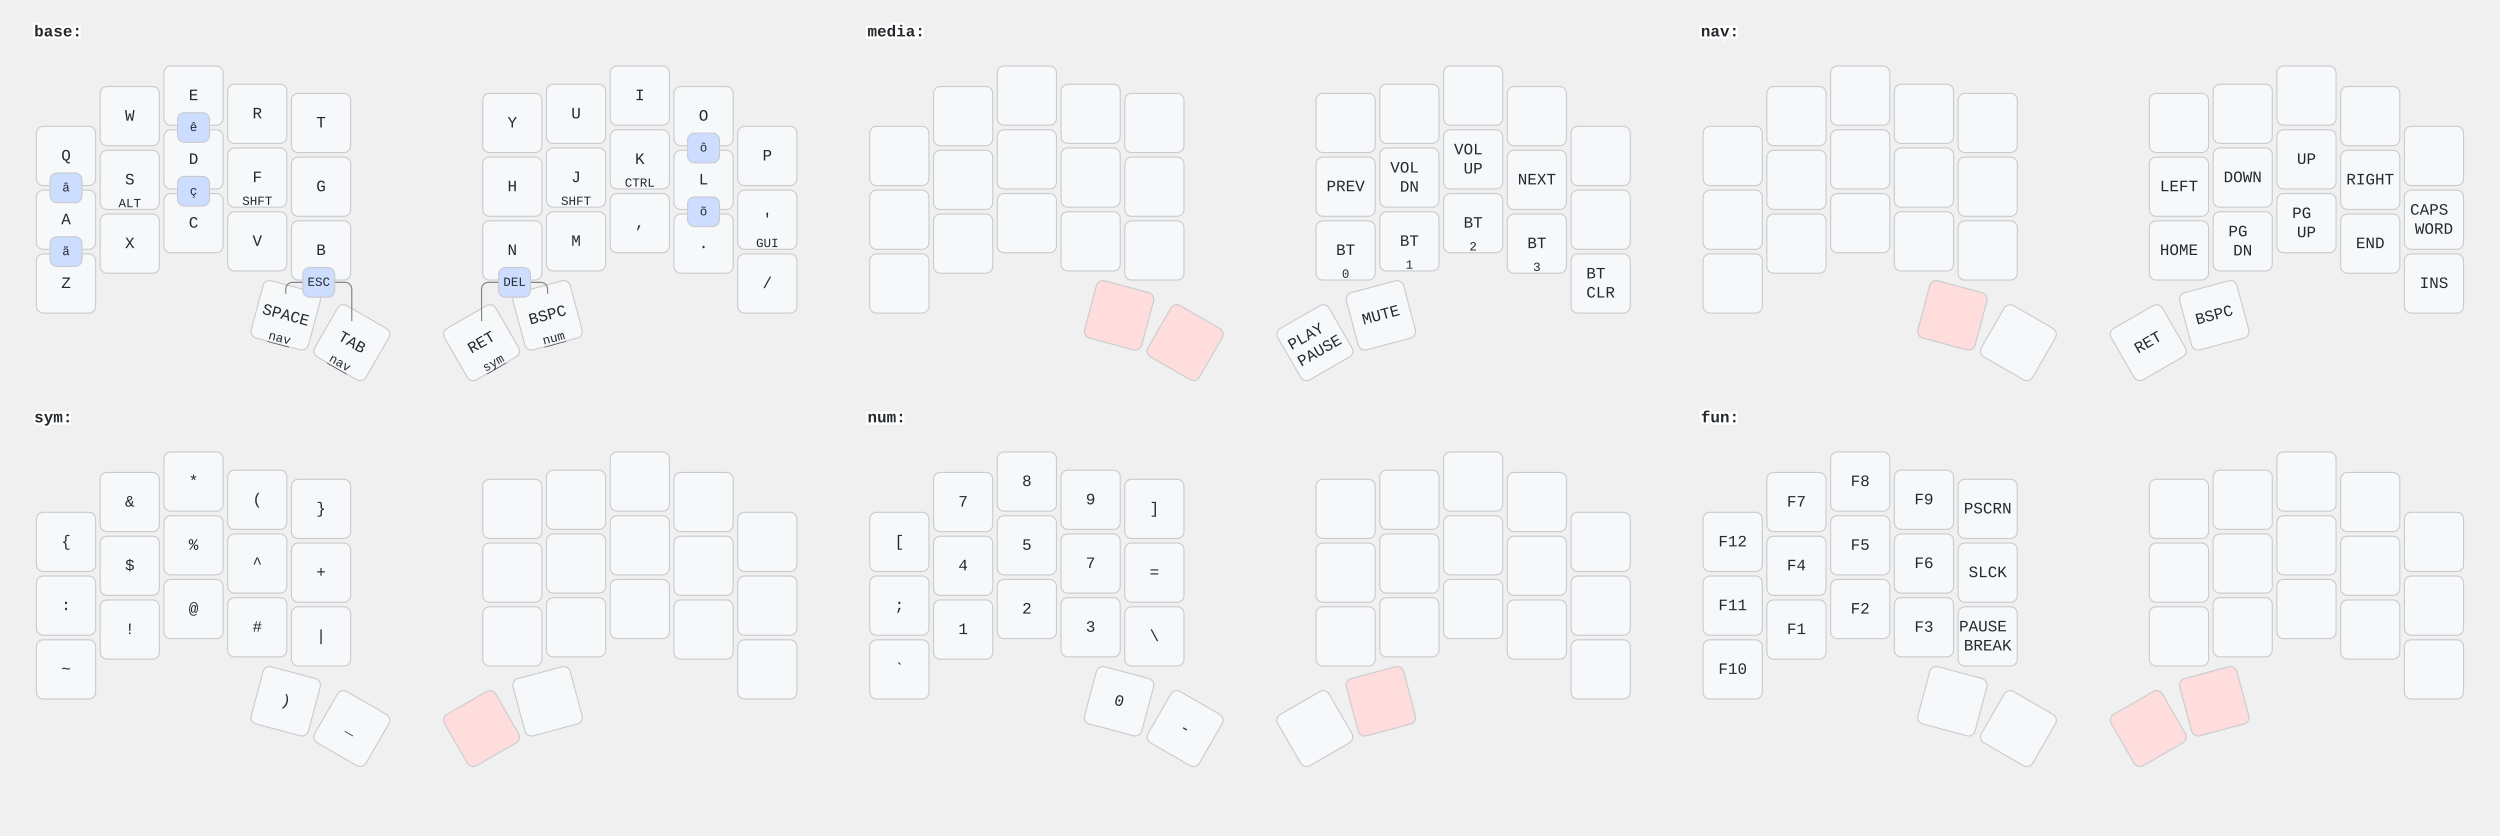
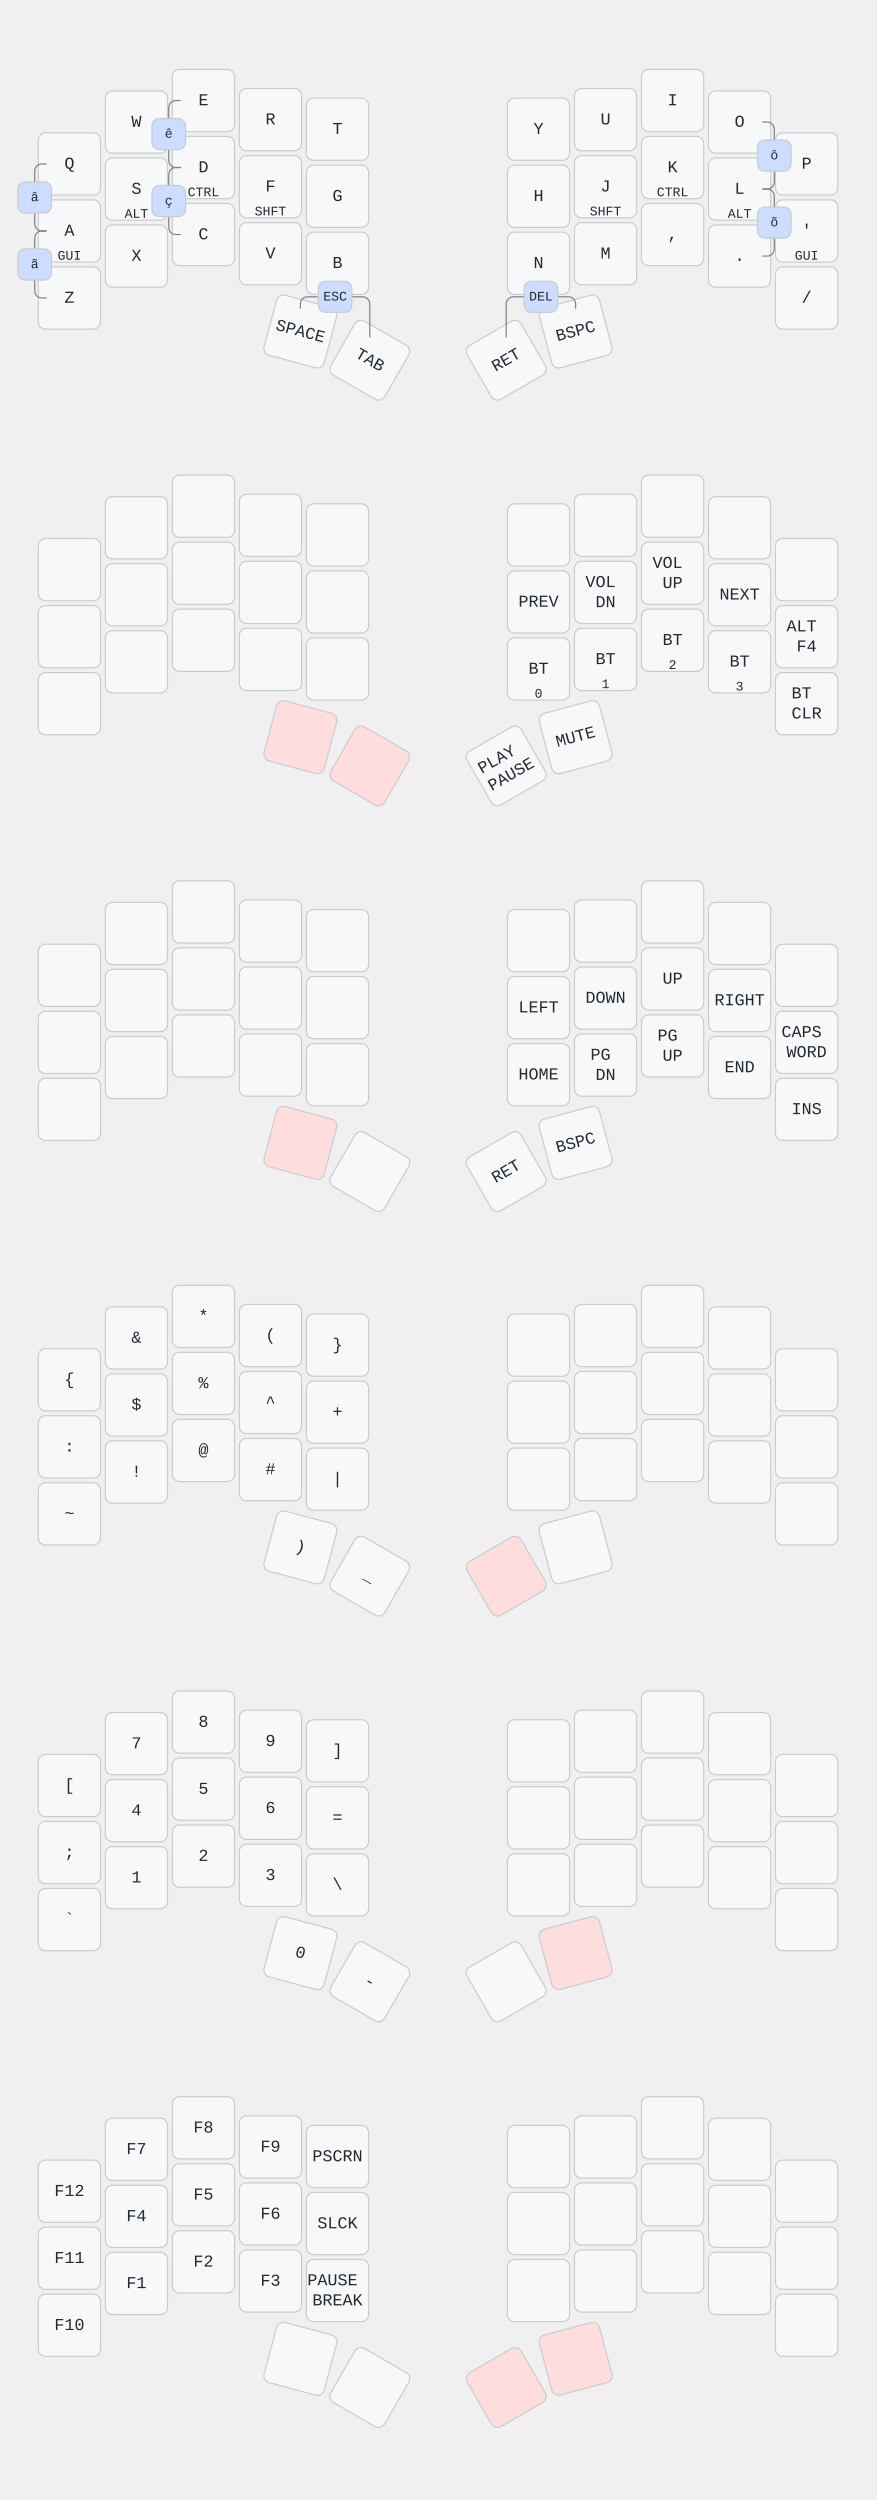
- <svg xmlns="http://www.w3.org/2000/svg" width="2196" height="734" viewBox="0 0 2196 734" class="keymap">
+ <svg xmlns="http://www.w3.org/2000/svg" width="732" height="2089" viewBox="0 0 732 2089" class="keymap">
  <style>/* inherit to force styles through use tags */
svg path {
    fill: inherit;
}

/* font and background color specifications */
svg.keymap {
    font-family: SFMono-Regular,Consolas,Liberation Mono,Menlo,monospace;
    font-size: 14px;
    font-kerning: normal;
    text-rendering: optimizeLegibility;
    fill: #24292e;
}

/* default key styling */
rect.key {
    fill: #f6f8fa;
}

rect.key, rect.combo {
    stroke: #c9cccf;
    stroke-width: 1;
}

/* default key side styling, only used is draw_key_sides is set */
rect.side {
    filter: brightness(90%);
}

/* color accent for combo boxes */
rect.combo, rect.combo-separate {
    fill: #cdf;
}

/* color accent for held keys */
rect.held, rect.combo.held {
    fill: #fdd;
}

/* color accent for ghost (optional) keys */
rect.ghost, rect.combo.ghost {
    stroke-dasharray: 4, 4;
    stroke-width: 2;
}

text {
    text-anchor: middle;
    dominant-baseline: middle;
}

/* styling for layer labels */
text.label {
-     font-weight: bold;
-     text-anchor: start;
-     stroke: white;
-     stroke-width: 4;
-     paint-order: stroke;
+     font-family: SFMono-Regular,Consolas,Liberation Mono,Menlo,monospace;
+     font-size: 14px;
+     font-kerning: normal;
+     text-rendering: optimizeLegibility;
+     visibility: hidden;
+     stroke-width: 0;
}

/* styling for optional footer */
text.footer {
    text-anchor: end;
    dominant-baseline: auto;
    stroke: white;
    stroke-width: 4;
    paint-order: stroke;
}

/* styling for combo tap, and key hold/shifted label text */
text.combo, text.hold, text.shifted {
    font-size: 11px;
}

text.hold {
    text-anchor: middle;
    dominant-baseline: auto;
}

text.shifted {
    text-anchor: middle;
    dominant-baseline: hanging;
}

text.layer-activator {
    text-decoration: underline;
}

/* styling for hold/shifted label text in combo box */
text.combo.hold, text.combo.shifted {
    font-size: 8px;
}

/* lighter symbol for transparent keys */
text.trans {
    fill: #7b7e81;
}

/* styling for combo dendrons */
path.combo {
    stroke-width: 1;
    stroke: gray;
    fill: none;
}

/* Start Tabler Icons Cleanup */
/* cannot use height/width with glyphs */
.icon-tabler &gt; path {
    fill: inherit;
    stroke: inherit;
    stroke-width: 2;
}
/* hide tabler's default box */
.icon-tabler &gt; path[stroke="none"][fill="none"] {
    visibility: hidden;
}
/* End Tabler Icons Cleanup */

@media (prefers-color-scheme: dark) {
svg.keymap { fill: #d1d6db; }
rect.key { fill: #3f4750; }
rect.key, rect.combo { stroke: #60666c; }
rect.combo, rect.combo-separate { fill: #1f3d7a; }
rect.held, rect.combo.held { fill: #854747; }
text.label, text.footer { stroke: black; }
text.trans { fill: #7e8184; }
path.combo { stroke: #7f7f7f; }

}</style>
  <g transform="translate(30, 0)" class="layer-base">
    <text x="0" y="28" class="label" id="base">base:</text>
    <g transform="translate(0, 56)">
      <g transform="translate(28, 81)" class="key keypos-0">
        <rect rx="6" ry="6" x="-26" y="-26" width="52" height="52" class="key" />
        <text x="0" y="0" class="key tap">Q</text>
      </g>
      <g transform="translate(84, 46)" class="key keypos-1">
        <rect rx="6" ry="6" x="-26" y="-26" width="52" height="52" class="key" />
        <text x="0" y="0" class="key tap">W</text>
      </g>
      <g transform="translate(140, 28)" class="key keypos-2">
        <rect rx="6" ry="6" x="-26" y="-26" width="52" height="52" class="key" />
        <text x="0" y="0" class="key tap">E</text>
      </g>
      <g transform="translate(196, 44)" class="key keypos-3">
        <rect rx="6" ry="6" x="-26" y="-26" width="52" height="52" class="key" />
        <text x="0" y="0" class="key tap">R</text>
      </g>
      <g transform="translate(252, 52)" class="key keypos-4">
        <rect rx="6" ry="6" x="-26" y="-26" width="52" height="52" class="key" />
        <text x="0" y="0" class="key tap">T</text>
      </g>
      <g transform="translate(420, 52)" class="key keypos-5">
        <rect rx="6" ry="6" x="-26" y="-26" width="52" height="52" class="key" />
        <text x="0" y="0" class="key tap">Y</text>
      </g>
      <g transform="translate(476, 44)" class="key keypos-6">
        <rect rx="6" ry="6" x="-26" y="-26" width="52" height="52" class="key" />
        <text x="0" y="0" class="key tap">U</text>
      </g>
      <g transform="translate(532, 28)" class="key keypos-7">
        <rect rx="6" ry="6" x="-26" y="-26" width="52" height="52" class="key" />
        <text x="0" y="0" class="key tap">I</text>
      </g>
      <g transform="translate(588, 46)" class="key keypos-8">
        <rect rx="6" ry="6" x="-26" y="-26" width="52" height="52" class="key" />
        <text x="0" y="0" class="key tap">O</text>
      </g>
      <g transform="translate(644, 81)" class="key keypos-9">
        <rect rx="6" ry="6" x="-26" y="-26" width="52" height="52" class="key" />
        <text x="0" y="0" class="key tap">P</text>
      </g>
      <g transform="translate(28, 137)" class="key keypos-10">
        <rect rx="6" ry="6" x="-26" y="-26" width="52" height="52" class="key" />
        <text x="0" y="0" class="key tap">A</text>
        <text x="0" y="24" class="key hold">GUI</text>
      </g>
      <g transform="translate(84, 102)" class="key keypos-11">
        <rect rx="6" ry="6" x="-26" y="-26" width="52" height="52" class="key" />
        <text x="0" y="0" class="key tap">S</text>
        <text x="0" y="24" class="key hold">ALT</text>
      </g>
      <g transform="translate(140, 84)" class="key keypos-12">
        <rect rx="6" ry="6" x="-26" y="-26" width="52" height="52" class="key" />
        <text x="0" y="0" class="key tap">D</text>
        <text x="0" y="24" class="key hold">CTRL</text>
      </g>
      <g transform="translate(196, 100)" class="key keypos-13">
        <rect rx="6" ry="6" x="-26" y="-26" width="52" height="52" class="key" />
        <text x="0" y="0" class="key tap">F</text>
        <text x="0" y="24" class="key hold">SHFT</text>
      </g>
      <g transform="translate(252, 108)" class="key keypos-14">
        <rect rx="6" ry="6" x="-26" y="-26" width="52" height="52" class="key" />
        <text x="0" y="0" class="key tap">G</text>
      </g>
      <g transform="translate(420, 108)" class="key keypos-15">
        <rect rx="6" ry="6" x="-26" y="-26" width="52" height="52" class="key" />
        <text x="0" y="0" class="key tap">H</text>
      </g>
      <g transform="translate(476, 100)" class="key keypos-16">
        <rect rx="6" ry="6" x="-26" y="-26" width="52" height="52" class="key" />
        <text x="0" y="0" class="key tap">J</text>
        <text x="0" y="24" class="key hold">SHFT</text>
      </g>
      <g transform="translate(532, 84)" class="key keypos-17">
        <rect rx="6" ry="6" x="-26" y="-26" width="52" height="52" class="key" />
        <text x="0" y="0" class="key tap">K</text>
        <text x="0" y="24" class="key hold">CTRL</text>
      </g>
      <g transform="translate(588, 102)" class="key keypos-18">
        <rect rx="6" ry="6" x="-26" y="-26" width="52" height="52" class="key" />
        <text x="0" y="0" class="key tap">L</text>
        <text x="0" y="24" class="key hold">ALT</text>
      </g>
      <g transform="translate(644, 137)" class="key keypos-19">
        <rect rx="6" ry="6" x="-26" y="-26" width="52" height="52" class="key" />
        <text x="0" y="0" class="key tap">'</text>
        <text x="0" y="24" class="key hold">GUI</text>
      </g>
      <g transform="translate(28, 193)" class="key keypos-20">
        <rect rx="6" ry="6" x="-26" y="-26" width="52" height="52" class="key" />
        <text x="0" y="0" class="key tap">Z</text>
      </g>
      <g transform="translate(84, 158)" class="key keypos-21">
        <rect rx="6" ry="6" x="-26" y="-26" width="52" height="52" class="key" />
        <text x="0" y="0" class="key tap">X</text>
      </g>
      <g transform="translate(140, 140)" class="key keypos-22">
        <rect rx="6" ry="6" x="-26" y="-26" width="52" height="52" class="key" />
        <text x="0" y="0" class="key tap">C</text>
      </g>
      <g transform="translate(196, 156)" class="key keypos-23">
        <rect rx="6" ry="6" x="-26" y="-26" width="52" height="52" class="key" />
        <text x="0" y="0" class="key tap">V</text>
      </g>
      <g transform="translate(252, 164)" class="key keypos-24">
        <rect rx="6" ry="6" x="-26" y="-26" width="52" height="52" class="key" />
        <text x="0" y="0" class="key tap">B</text>
      </g>
      <g transform="translate(420, 164)" class="key keypos-25">
        <rect rx="6" ry="6" x="-26" y="-26" width="52" height="52" class="key" />
        <text x="0" y="0" class="key tap">N</text>
      </g>
      <g transform="translate(476, 156)" class="key keypos-26">
        <rect rx="6" ry="6" x="-26" y="-26" width="52" height="52" class="key" />
        <text x="0" y="0" class="key tap">M</text>
      </g>
      <g transform="translate(532, 140)" class="key keypos-27">
        <rect rx="6" ry="6" x="-26" y="-26" width="52" height="52" class="key" />
        <text x="0" y="0" class="key tap">,</text>
      </g>
      <g transform="translate(588, 158)" class="key keypos-28">
        <rect rx="6" ry="6" x="-26" y="-26" width="52" height="52" class="key" />
        <text x="0" y="0" class="key tap">.</text>
      </g>
      <g transform="translate(644, 193)" class="key keypos-29">
        <rect rx="6" ry="6" x="-26" y="-26" width="52" height="52" class="key" />
        <text x="0" y="0" class="key tap">/</text>
      </g>
      <g transform="translate(221, 221) rotate(15.0)" class="key keypos-30">
        <rect rx="6" ry="6" x="-26" y="-26" width="52" height="52" class="key" />
        <text x="0" y="0" class="key tap">SPACE</text>
        <a href="#nav">
-           <text x="0" y="24" class="key hold layer-activator">nav</text>
-         </a>
+ </a>
      </g>
      <g transform="translate(279, 245) rotate(30.0)" class="key keypos-31">
        <rect rx="6" ry="6" x="-26" y="-26" width="52" height="52" class="key" />
        <text x="0" y="0" class="key tap">TAB</text>
        <a href="#nav">
-           <text x="0" y="24" class="key hold layer-activator">nav</text>
-         </a>
+ </a>
      </g>
      <g transform="translate(393, 245) rotate(-30.0)" class="key keypos-32">
        <rect rx="6" ry="6" x="-26" y="-26" width="52" height="52" class="key" />
        <text x="0" y="0" class="key tap">RET</text>
        <a href="#sym">
-           <text x="0" y="24" class="key hold layer-activator">sym</text>
-         </a>
+ </a>
      </g>
      <g transform="translate(451, 221) rotate(-15.0)" class="key keypos-33">
        <rect rx="6" ry="6" x="-26" y="-26" width="52" height="52" class="key" />
        <text x="0" y="0" class="key tap">BSPC</text>
        <a href="#num">
-           <text x="0" y="24" class="key hold layer-activator">num</text>
-         </a>
+ </a>
      </g>
      <g class="combo combopos-0">
        <path d="M250,192 h-23 a6.0,6.0 0 0 0 -6.0,6.0 v4" class="combo" />
        <path d="M250,192 h23 a6.0,6.0 0 0 1 6.0,6.0 v28" class="combo" />
        <rect rx="6" ry="6" x="236" y="179" width="28" height="26" class="combo" />
        <text x="250" y="192" class="combo tap">ESC</text>
      </g>
      <g class="combo combopos-1">
        <path d="M422,192 h-23 a6.0,6.0 0 0 0 -6.0,6.0 v28" class="combo" />
        <path d="M422,192 h23 a6.0,6.0 0 0 1 6.0,6.0 v4" class="combo" />
        <rect rx="6" ry="6" x="408" y="179" width="28" height="26" class="combo" />
        <text x="422" y="192" class="combo tap">DEL</text>
      </g>
      <g class="combo combopos-2">
-         <rect rx="6" ry="6" x="126" y="99" width="28" height="26" class="combo" />
-         <text x="140" y="112" class="combo tap">ç</text>
+         <path d="M111,112 v-22 a6.0,6.0 0 0 1 6.0,-6.0 h4" class="combo" />
+         <path d="M111,112 v22 a6.0,6.0 0 0 0 6.0,6.0 h4" class="combo" />
+         <rect rx="6" ry="6" x="97" y="99" width="28" height="26" class="combo" />
+         <text x="111" y="112" class="combo tap">ç</text>
      </g>
      <g class="combo combopos-3">
-         <rect rx="6" ry="6" x="14" y="152" width="28" height="26" class="combo" />
-         <text x="28" y="165" class="combo tap">ã</text>
+         <path d="M-1,165 v-22 a6.0,6.0 0 0 1 6.0,-6.0 h4" class="combo" />
+         <path d="M-1,165 v22 a6.0,6.0 0 0 0 6.0,6.0 h4" class="combo" />
+         <rect rx="6" ry="6" x="-15" y="152" width="28" height="26" class="combo" />
+         <text x="-1" y="165" class="combo tap">ã</text>
      </g>
      <g class="combo combopos-4">
-         <rect rx="6" ry="6" x="126" y="43" width="28" height="26" class="combo" />
-         <text x="140" y="56" class="combo tap">ê</text>
+         <path d="M111,56 v-22 a6.0,6.0 0 0 1 6.0,-6.0 h4" class="combo" />
+         <path d="M111,56 v22 a6.0,6.0 0 0 0 6.0,6.0 h4" class="combo" />
+         <rect rx="6" ry="6" x="97" y="43" width="28" height="26" class="combo" />
+         <text x="111" y="56" class="combo tap">ê</text>
      </g>
      <g class="combo combopos-5">
-         <rect rx="6" ry="6" x="574" y="61" width="28" height="26" class="combo" />
-         <text x="588" y="74" class="combo tap">ô</text>
+         <path d="M617,74 v-22 a6.0,6.0 0 0 0 -6.0,-6.0 h-4" class="combo" />
+         <path d="M617,74 v22 a6.0,6.0 0 0 1 -6.0,6.0 h-4" class="combo" />
+         <rect rx="6" ry="6" x="603" y="61" width="28" height="26" class="combo" />
+         <text x="617" y="74" class="combo tap">ô</text>
      </g>
      <g class="combo combopos-6">
-         <rect rx="6" ry="6" x="574" y="117" width="28" height="26" class="combo" />
-         <text x="588" y="130" class="combo tap">õ</text>
+         <path d="M617,130 v-22 a6.0,6.0 0 0 0 -6.0,-6.0 h-4" class="combo" />
+         <path d="M617,130 v22 a6.0,6.0 0 0 1 -6.0,6.0 h-4" class="combo" />
+         <rect rx="6" ry="6" x="603" y="117" width="28" height="26" class="combo" />
+         <text x="617" y="130" class="combo tap">õ</text>
      </g>
      <g class="combo combopos-7">
-         <rect rx="6" ry="6" x="14" y="96" width="28" height="26" class="combo" />
-         <text x="28" y="109" class="combo tap">â</text>
+         <path d="M-1,109 v-22 a6.0,6.0 0 0 1 6.0,-6.0 h4" class="combo" />
+         <path d="M-1,109 v22 a6.0,6.0 0 0 0 6.0,6.0 h4" class="combo" />
+         <rect rx="6" ry="6" x="-15" y="96" width="28" height="26" class="combo" />
+         <text x="-1" y="109" class="combo tap">â</text>
      </g>
    </g>
  </g>
-   <g transform="translate(762, 0)" class="layer-media">
+   <g transform="translate(30, 339)" class="layer-media">
    <text x="0" y="28" class="label" id="media">media:</text>
    <g transform="translate(0, 56)">
      <g transform="translate(28, 81)" class="key keypos-0">
        <rect rx="6" ry="6" x="-26" y="-26" width="52" height="52" class="key" />
      </g>
      <g transform="translate(84, 46)" class="key keypos-1">
        <rect rx="6" ry="6" x="-26" y="-26" width="52" height="52" class="key" />
      </g>
      <g transform="translate(140, 28)" class="key keypos-2">
        <rect rx="6" ry="6" x="-26" y="-26" width="52" height="52" class="key" />
      </g>
      <g transform="translate(196, 44)" class="key keypos-3">
        <rect rx="6" ry="6" x="-26" y="-26" width="52" height="52" class="key" />
      </g>
      <g transform="translate(252, 52)" class="key keypos-4">
        <rect rx="6" ry="6" x="-26" y="-26" width="52" height="52" class="key" />
      </g>
      <g transform="translate(420, 52)" class="key keypos-5">
        <rect rx="6" ry="6" x="-26" y="-26" width="52" height="52" class="key" />
      </g>
      <g transform="translate(476, 44)" class="key keypos-6">
        <rect rx="6" ry="6" x="-26" y="-26" width="52" height="52" class="key" />
      </g>
      <g transform="translate(532, 28)" class="key keypos-7">
        <rect rx="6" ry="6" x="-26" y="-26" width="52" height="52" class="key" />
      </g>
      <g transform="translate(588, 46)" class="key keypos-8">
        <rect rx="6" ry="6" x="-26" y="-26" width="52" height="52" class="key" />
      </g>
      <g transform="translate(644, 81)" class="key keypos-9">
        <rect rx="6" ry="6" x="-26" y="-26" width="52" height="52" class="key" />
      </g>
      <g transform="translate(28, 137)" class="key keypos-10">
        <rect rx="6" ry="6" x="-26" y="-26" width="52" height="52" class="key" />
      </g>
      <g transform="translate(84, 102)" class="key keypos-11">
        <rect rx="6" ry="6" x="-26" y="-26" width="52" height="52" class="key" />
      </g>
      <g transform="translate(140, 84)" class="key keypos-12">
        <rect rx="6" ry="6" x="-26" y="-26" width="52" height="52" class="key" />
      </g>
      <g transform="translate(196, 100)" class="key keypos-13">
        <rect rx="6" ry="6" x="-26" y="-26" width="52" height="52" class="key" />
      </g>
      <g transform="translate(252, 108)" class="key keypos-14">
        <rect rx="6" ry="6" x="-26" y="-26" width="52" height="52" class="key" />
      </g>
      <g transform="translate(420, 108)" class="key keypos-15">
        <rect rx="6" ry="6" x="-26" y="-26" width="52" height="52" class="key" />
        <text x="0" y="0" class="key tap">PREV</text>
      </g>
      <g transform="translate(476, 100)" class="key keypos-16">
        <rect rx="6" ry="6" x="-26" y="-26" width="52" height="52" class="key" />
        <text x="0" y="0" class="key tap">
          <tspan x="0" dy="-0.6em">VOL</tspan>
          <tspan x="0" dy="1.2em">DN</tspan>
        </text>
      </g>
      <g transform="translate(532, 84)" class="key keypos-17">
        <rect rx="6" ry="6" x="-26" y="-26" width="52" height="52" class="key" />
        <text x="0" y="0" class="key tap">
          <tspan x="0" dy="-0.6em">VOL</tspan>
          <tspan x="0" dy="1.2em">UP</tspan>
        </text>
      </g>
      <g transform="translate(588, 102)" class="key keypos-18">
        <rect rx="6" ry="6" x="-26" y="-26" width="52" height="52" class="key" />
        <text x="0" y="0" class="key tap">NEXT</text>
      </g>
      <g transform="translate(644, 137)" class="key keypos-19">
        <rect rx="6" ry="6" x="-26" y="-26" width="52" height="52" class="key" />
+         <text x="0" y="0" class="key tap">
+           <tspan x="0" dy="-0.6em">ALT</tspan>
+           <tspan x="0" dy="1.2em">F4</tspan>
+         </text>
      </g>
      <g transform="translate(28, 193)" class="key keypos-20">
        <rect rx="6" ry="6" x="-26" y="-26" width="52" height="52" class="key" />
      </g>
      <g transform="translate(84, 158)" class="key keypos-21">
        <rect rx="6" ry="6" x="-26" y="-26" width="52" height="52" class="key" />
      </g>
      <g transform="translate(140, 140)" class="key keypos-22">
        <rect rx="6" ry="6" x="-26" y="-26" width="52" height="52" class="key" />
      </g>
      <g transform="translate(196, 156)" class="key keypos-23">
        <rect rx="6" ry="6" x="-26" y="-26" width="52" height="52" class="key" />
      </g>
      <g transform="translate(252, 164)" class="key keypos-24">
        <rect rx="6" ry="6" x="-26" y="-26" width="52" height="52" class="key" />
      </g>
      <g transform="translate(420, 164)" class="key keypos-25">
        <rect rx="6" ry="6" x="-26" y="-26" width="52" height="52" class="key" />
        <text x="0" y="0" class="key tap">BT</text>
        <text x="0" y="24" class="key hold">0</text>
      </g>
      <g transform="translate(476, 156)" class="key keypos-26">
        <rect rx="6" ry="6" x="-26" y="-26" width="52" height="52" class="key" />
        <text x="0" y="0" class="key tap">BT</text>
        <text x="0" y="24" class="key hold">1</text>
      </g>
      <g transform="translate(532, 140)" class="key keypos-27">
        <rect rx="6" ry="6" x="-26" y="-26" width="52" height="52" class="key" />
        <text x="0" y="0" class="key tap">BT</text>
        <text x="0" y="24" class="key hold">2</text>
      </g>
      <g transform="translate(588, 158)" class="key keypos-28">
        <rect rx="6" ry="6" x="-26" y="-26" width="52" height="52" class="key" />
        <text x="0" y="0" class="key tap">BT</text>
        <text x="0" y="24" class="key hold">3</text>
      </g>
      <g transform="translate(644, 193)" class="key keypos-29">
        <rect rx="6" ry="6" x="-26" y="-26" width="52" height="52" class="key" />
        <text x="0" y="0" class="key tap">
          <tspan x="0" dy="-0.6em">BT</tspan>
          <tspan x="0" dy="1.2em">CLR</tspan>
        </text>
      </g>
      <g transform="translate(221, 221) rotate(15.0)" class="key held keypos-30">
        <rect rx="6" ry="6" x="-26" y="-26" width="52" height="52" class="key held" />
      </g>
      <g transform="translate(279, 245) rotate(30.0)" class="key held keypos-31">
        <rect rx="6" ry="6" x="-26" y="-26" width="52" height="52" class="key held" />
      </g>
      <g transform="translate(393, 245) rotate(-30.0)" class="key keypos-32">
        <rect rx="6" ry="6" x="-26" y="-26" width="52" height="52" class="key" />
        <text x="0" y="0" class="key tap">
          <tspan x="0" dy="-0.6em">PLAY</tspan>
          <tspan x="0" dy="1.2em">PAUSE</tspan>
        </text>
      </g>
      <g transform="translate(451, 221) rotate(-15.0)" class="key keypos-33">
        <rect rx="6" ry="6" x="-26" y="-26" width="52" height="52" class="key" />
        <text x="0" y="0" class="key tap">MUTE</text>
      </g>
    </g>
  </g>
-   <g transform="translate(1494, 0)" class="layer-nav">
+   <g transform="translate(30, 678)" class="layer-nav">
    <text x="0" y="28" class="label" id="nav">nav:</text>
    <g transform="translate(0, 56)">
      <g transform="translate(28, 81)" class="key keypos-0">
        <rect rx="6" ry="6" x="-26" y="-26" width="52" height="52" class="key" />
      </g>
      <g transform="translate(84, 46)" class="key keypos-1">
        <rect rx="6" ry="6" x="-26" y="-26" width="52" height="52" class="key" />
      </g>
      <g transform="translate(140, 28)" class="key keypos-2">
        <rect rx="6" ry="6" x="-26" y="-26" width="52" height="52" class="key" />
      </g>
      <g transform="translate(196, 44)" class="key keypos-3">
        <rect rx="6" ry="6" x="-26" y="-26" width="52" height="52" class="key" />
      </g>
      <g transform="translate(252, 52)" class="key keypos-4">
        <rect rx="6" ry="6" x="-26" y="-26" width="52" height="52" class="key" />
      </g>
      <g transform="translate(420, 52)" class="key keypos-5">
        <rect rx="6" ry="6" x="-26" y="-26" width="52" height="52" class="key" />
      </g>
      <g transform="translate(476, 44)" class="key keypos-6">
        <rect rx="6" ry="6" x="-26" y="-26" width="52" height="52" class="key" />
      </g>
      <g transform="translate(532, 28)" class="key keypos-7">
        <rect rx="6" ry="6" x="-26" y="-26" width="52" height="52" class="key" />
      </g>
      <g transform="translate(588, 46)" class="key keypos-8">
        <rect rx="6" ry="6" x="-26" y="-26" width="52" height="52" class="key" />
      </g>
      <g transform="translate(644, 81)" class="key keypos-9">
        <rect rx="6" ry="6" x="-26" y="-26" width="52" height="52" class="key" />
      </g>
      <g transform="translate(28, 137)" class="key keypos-10">
        <rect rx="6" ry="6" x="-26" y="-26" width="52" height="52" class="key" />
      </g>
      <g transform="translate(84, 102)" class="key keypos-11">
        <rect rx="6" ry="6" x="-26" y="-26" width="52" height="52" class="key" />
      </g>
      <g transform="translate(140, 84)" class="key keypos-12">
        <rect rx="6" ry="6" x="-26" y="-26" width="52" height="52" class="key" />
      </g>
      <g transform="translate(196, 100)" class="key keypos-13">
        <rect rx="6" ry="6" x="-26" y="-26" width="52" height="52" class="key" />
      </g>
      <g transform="translate(252, 108)" class="key keypos-14">
        <rect rx="6" ry="6" x="-26" y="-26" width="52" height="52" class="key" />
      </g>
      <g transform="translate(420, 108)" class="key keypos-15">
        <rect rx="6" ry="6" x="-26" y="-26" width="52" height="52" class="key" />
        <text x="0" y="0" class="key tap">LEFT</text>
      </g>
      <g transform="translate(476, 100)" class="key keypos-16">
        <rect rx="6" ry="6" x="-26" y="-26" width="52" height="52" class="key" />
        <text x="0" y="0" class="key tap">DOWN</text>
      </g>
      <g transform="translate(532, 84)" class="key keypos-17">
        <rect rx="6" ry="6" x="-26" y="-26" width="52" height="52" class="key" />
        <text x="0" y="0" class="key tap">UP</text>
      </g>
      <g transform="translate(588, 102)" class="key keypos-18">
        <rect rx="6" ry="6" x="-26" y="-26" width="52" height="52" class="key" />
        <text x="0" y="0" class="key tap">RIGHT</text>
      </g>
      <g transform="translate(644, 137)" class="key keypos-19">
        <rect rx="6" ry="6" x="-26" y="-26" width="52" height="52" class="key" />
        <text x="0" y="0" class="key tap">
          <tspan x="0" dy="-0.6em">CAPS</tspan>
          <tspan x="0" dy="1.2em">WORD</tspan>
        </text>
      </g>
      <g transform="translate(28, 193)" class="key keypos-20">
        <rect rx="6" ry="6" x="-26" y="-26" width="52" height="52" class="key" />
      </g>
      <g transform="translate(84, 158)" class="key keypos-21">
        <rect rx="6" ry="6" x="-26" y="-26" width="52" height="52" class="key" />
      </g>
      <g transform="translate(140, 140)" class="key keypos-22">
        <rect rx="6" ry="6" x="-26" y="-26" width="52" height="52" class="key" />
      </g>
      <g transform="translate(196, 156)" class="key keypos-23">
        <rect rx="6" ry="6" x="-26" y="-26" width="52" height="52" class="key" />
      </g>
      <g transform="translate(252, 164)" class="key keypos-24">
        <rect rx="6" ry="6" x="-26" y="-26" width="52" height="52" class="key" />
      </g>
      <g transform="translate(420, 164)" class="key keypos-25">
        <rect rx="6" ry="6" x="-26" y="-26" width="52" height="52" class="key" />
        <text x="0" y="0" class="key tap">HOME</text>
      </g>
      <g transform="translate(476, 156)" class="key keypos-26">
        <rect rx="6" ry="6" x="-26" y="-26" width="52" height="52" class="key" />
        <text x="0" y="0" class="key tap">
          <tspan x="0" dy="-0.6em">PG</tspan>
          <tspan x="0" dy="1.2em">DN</tspan>
        </text>
      </g>
      <g transform="translate(532, 140)" class="key keypos-27">
        <rect rx="6" ry="6" x="-26" y="-26" width="52" height="52" class="key" />
        <text x="0" y="0" class="key tap">
          <tspan x="0" dy="-0.6em">PG</tspan>
          <tspan x="0" dy="1.2em">UP</tspan>
        </text>
      </g>
      <g transform="translate(588, 158)" class="key keypos-28">
        <rect rx="6" ry="6" x="-26" y="-26" width="52" height="52" class="key" />
        <text x="0" y="0" class="key tap">END</text>
      </g>
      <g transform="translate(644, 193)" class="key keypos-29">
        <rect rx="6" ry="6" x="-26" y="-26" width="52" height="52" class="key" />
        <text x="0" y="0" class="key tap">INS</text>
      </g>
      <g transform="translate(221, 221) rotate(15.0)" class="key held keypos-30">
        <rect rx="6" ry="6" x="-26" y="-26" width="52" height="52" class="key held" />
      </g>
      <g transform="translate(279, 245) rotate(30.0)" class="key keypos-31">
        <rect rx="6" ry="6" x="-26" y="-26" width="52" height="52" class="key" />
      </g>
      <g transform="translate(393, 245) rotate(-30.0)" class="key keypos-32">
        <rect rx="6" ry="6" x="-26" y="-26" width="52" height="52" class="key" />
        <text x="0" y="0" class="key tap">RET</text>
      </g>
      <g transform="translate(451, 221) rotate(-15.0)" class="key keypos-33">
        <rect rx="6" ry="6" x="-26" y="-26" width="52" height="52" class="key" />
        <text x="0" y="0" class="key tap">BSPC</text>
      </g>
    </g>
  </g>
-   <g transform="translate(30, 339)" class="layer-sym">
+   <g transform="translate(30, 1016)" class="layer-sym">
    <text x="0" y="28" class="label" id="sym">sym:</text>
    <g transform="translate(0, 56)">
      <g transform="translate(28, 81)" class="key keypos-0">
        <rect rx="6" ry="6" x="-26" y="-26" width="52" height="52" class="key" />
        <text x="0" y="0" class="key tap">{</text>
      </g>
      <g transform="translate(84, 46)" class="key keypos-1">
        <rect rx="6" ry="6" x="-26" y="-26" width="52" height="52" class="key" />
        <text x="0" y="0" class="key tap">&amp;</text>
      </g>
      <g transform="translate(140, 28)" class="key keypos-2">
        <rect rx="6" ry="6" x="-26" y="-26" width="52" height="52" class="key" />
        <text x="0" y="0" class="key tap">*</text>
      </g>
      <g transform="translate(196, 44)" class="key keypos-3">
        <rect rx="6" ry="6" x="-26" y="-26" width="52" height="52" class="key" />
        <text x="0" y="0" class="key tap">(</text>
      </g>
      <g transform="translate(252, 52)" class="key keypos-4">
        <rect rx="6" ry="6" x="-26" y="-26" width="52" height="52" class="key" />
        <text x="0" y="0" class="key tap">}</text>
      </g>
      <g transform="translate(420, 52)" class="key keypos-5">
        <rect rx="6" ry="6" x="-26" y="-26" width="52" height="52" class="key" />
      </g>
      <g transform="translate(476, 44)" class="key keypos-6">
        <rect rx="6" ry="6" x="-26" y="-26" width="52" height="52" class="key" />
      </g>
      <g transform="translate(532, 28)" class="key keypos-7">
        <rect rx="6" ry="6" x="-26" y="-26" width="52" height="52" class="key" />
      </g>
      <g transform="translate(588, 46)" class="key keypos-8">
        <rect rx="6" ry="6" x="-26" y="-26" width="52" height="52" class="key" />
      </g>
      <g transform="translate(644, 81)" class="key keypos-9">
        <rect rx="6" ry="6" x="-26" y="-26" width="52" height="52" class="key" />
      </g>
      <g transform="translate(28, 137)" class="key keypos-10">
        <rect rx="6" ry="6" x="-26" y="-26" width="52" height="52" class="key" />
        <text x="0" y="0" class="key tap">:</text>
      </g>
      <g transform="translate(84, 102)" class="key keypos-11">
        <rect rx="6" ry="6" x="-26" y="-26" width="52" height="52" class="key" />
        <text x="0" y="0" class="key tap">$</text>
      </g>
      <g transform="translate(140, 84)" class="key keypos-12">
        <rect rx="6" ry="6" x="-26" y="-26" width="52" height="52" class="key" />
        <text x="0" y="0" class="key tap">%</text>
      </g>
      <g transform="translate(196, 100)" class="key keypos-13">
        <rect rx="6" ry="6" x="-26" y="-26" width="52" height="52" class="key" />
        <text x="0" y="0" class="key tap">^</text>
      </g>
      <g transform="translate(252, 108)" class="key keypos-14">
        <rect rx="6" ry="6" x="-26" y="-26" width="52" height="52" class="key" />
        <text x="0" y="0" class="key tap">+</text>
      </g>
      <g transform="translate(420, 108)" class="key keypos-15">
        <rect rx="6" ry="6" x="-26" y="-26" width="52" height="52" class="key" />
      </g>
      <g transform="translate(476, 100)" class="key keypos-16">
        <rect rx="6" ry="6" x="-26" y="-26" width="52" height="52" class="key" />
      </g>
      <g transform="translate(532, 84)" class="key keypos-17">
        <rect rx="6" ry="6" x="-26" y="-26" width="52" height="52" class="key" />
      </g>
      <g transform="translate(588, 102)" class="key keypos-18">
        <rect rx="6" ry="6" x="-26" y="-26" width="52" height="52" class="key" />
      </g>
      <g transform="translate(644, 137)" class="key keypos-19">
        <rect rx="6" ry="6" x="-26" y="-26" width="52" height="52" class="key" />
      </g>
      <g transform="translate(28, 193)" class="key keypos-20">
        <rect rx="6" ry="6" x="-26" y="-26" width="52" height="52" class="key" />
        <text x="0" y="0" class="key tap">~</text>
      </g>
      <g transform="translate(84, 158)" class="key keypos-21">
        <rect rx="6" ry="6" x="-26" y="-26" width="52" height="52" class="key" />
        <text x="0" y="0" class="key tap">!</text>
      </g>
      <g transform="translate(140, 140)" class="key keypos-22">
        <rect rx="6" ry="6" x="-26" y="-26" width="52" height="52" class="key" />
        <text x="0" y="0" class="key tap">@</text>
      </g>
      <g transform="translate(196, 156)" class="key keypos-23">
        <rect rx="6" ry="6" x="-26" y="-26" width="52" height="52" class="key" />
        <text x="0" y="0" class="key tap">#</text>
      </g>
      <g transform="translate(252, 164)" class="key keypos-24">
        <rect rx="6" ry="6" x="-26" y="-26" width="52" height="52" class="key" />
        <text x="0" y="0" class="key tap">|</text>
      </g>
      <g transform="translate(420, 164)" class="key keypos-25">
        <rect rx="6" ry="6" x="-26" y="-26" width="52" height="52" class="key" />
      </g>
      <g transform="translate(476, 156)" class="key keypos-26">
        <rect rx="6" ry="6" x="-26" y="-26" width="52" height="52" class="key" />
      </g>
      <g transform="translate(532, 140)" class="key keypos-27">
        <rect rx="6" ry="6" x="-26" y="-26" width="52" height="52" class="key" />
      </g>
      <g transform="translate(588, 158)" class="key keypos-28">
        <rect rx="6" ry="6" x="-26" y="-26" width="52" height="52" class="key" />
      </g>
      <g transform="translate(644, 193)" class="key keypos-29">
        <rect rx="6" ry="6" x="-26" y="-26" width="52" height="52" class="key" />
      </g>
      <g transform="translate(221, 221) rotate(15.0)" class="key keypos-30">
        <rect rx="6" ry="6" x="-26" y="-26" width="52" height="52" class="key" />
        <text x="0" y="0" class="key tap">)</text>
      </g>
      <g transform="translate(279, 245) rotate(30.0)" class="key keypos-31">
        <rect rx="6" ry="6" x="-26" y="-26" width="52" height="52" class="key" />
        <text x="0" y="0" class="key tap">_</text>
      </g>
      <g transform="translate(393, 245) rotate(-30.0)" class="key held keypos-32">
        <rect rx="6" ry="6" x="-26" y="-26" width="52" height="52" class="key held" />
      </g>
      <g transform="translate(451, 221) rotate(-15.0)" class="key keypos-33">
        <rect rx="6" ry="6" x="-26" y="-26" width="52" height="52" class="key" />
      </g>
    </g>
  </g>
-   <g transform="translate(762, 339)" class="layer-num">
+   <g transform="translate(30, 1355)" class="layer-num">
    <text x="0" y="28" class="label" id="num">num:</text>
    <g transform="translate(0, 56)">
      <g transform="translate(28, 81)" class="key keypos-0">
        <rect rx="6" ry="6" x="-26" y="-26" width="52" height="52" class="key" />
        <text x="0" y="0" class="key tap">[</text>
      </g>
      <g transform="translate(84, 46)" class="key keypos-1">
        <rect rx="6" ry="6" x="-26" y="-26" width="52" height="52" class="key" />
        <text x="0" y="0" class="key tap">7</text>
      </g>
      <g transform="translate(140, 28)" class="key keypos-2">
        <rect rx="6" ry="6" x="-26" y="-26" width="52" height="52" class="key" />
        <text x="0" y="0" class="key tap">8</text>
      </g>
      <g transform="translate(196, 44)" class="key keypos-3">
        <rect rx="6" ry="6" x="-26" y="-26" width="52" height="52" class="key" />
        <text x="0" y="0" class="key tap">9</text>
      </g>
      <g transform="translate(252, 52)" class="key keypos-4">
        <rect rx="6" ry="6" x="-26" y="-26" width="52" height="52" class="key" />
        <text x="0" y="0" class="key tap">]</text>
      </g>
      <g transform="translate(420, 52)" class="key keypos-5">
        <rect rx="6" ry="6" x="-26" y="-26" width="52" height="52" class="key" />
      </g>
      <g transform="translate(476, 44)" class="key keypos-6">
        <rect rx="6" ry="6" x="-26" y="-26" width="52" height="52" class="key" />
      </g>
      <g transform="translate(532, 28)" class="key keypos-7">
        <rect rx="6" ry="6" x="-26" y="-26" width="52" height="52" class="key" />
      </g>
      <g transform="translate(588, 46)" class="key keypos-8">
        <rect rx="6" ry="6" x="-26" y="-26" width="52" height="52" class="key" />
      </g>
      <g transform="translate(644, 81)" class="key keypos-9">
        <rect rx="6" ry="6" x="-26" y="-26" width="52" height="52" class="key" />
      </g>
      <g transform="translate(28, 137)" class="key keypos-10">
        <rect rx="6" ry="6" x="-26" y="-26" width="52" height="52" class="key" />
        <text x="0" y="0" class="key tap">;</text>
      </g>
      <g transform="translate(84, 102)" class="key keypos-11">
        <rect rx="6" ry="6" x="-26" y="-26" width="52" height="52" class="key" />
        <text x="0" y="0" class="key tap">4</text>
      </g>
      <g transform="translate(140, 84)" class="key keypos-12">
        <rect rx="6" ry="6" x="-26" y="-26" width="52" height="52" class="key" />
        <text x="0" y="0" class="key tap">5</text>
      </g>
      <g transform="translate(196, 100)" class="key keypos-13">
        <rect rx="6" ry="6" x="-26" y="-26" width="52" height="52" class="key" />
-         <text x="0" y="0" class="key tap">7</text>
+         <text x="0" y="0" class="key tap">6</text>
      </g>
      <g transform="translate(252, 108)" class="key keypos-14">
        <rect rx="6" ry="6" x="-26" y="-26" width="52" height="52" class="key" />
        <text x="0" y="0" class="key tap">=</text>
      </g>
      <g transform="translate(420, 108)" class="key keypos-15">
        <rect rx="6" ry="6" x="-26" y="-26" width="52" height="52" class="key" />
      </g>
      <g transform="translate(476, 100)" class="key keypos-16">
        <rect rx="6" ry="6" x="-26" y="-26" width="52" height="52" class="key" />
      </g>
      <g transform="translate(532, 84)" class="key keypos-17">
        <rect rx="6" ry="6" x="-26" y="-26" width="52" height="52" class="key" />
      </g>
      <g transform="translate(588, 102)" class="key keypos-18">
        <rect rx="6" ry="6" x="-26" y="-26" width="52" height="52" class="key" />
      </g>
      <g transform="translate(644, 137)" class="key keypos-19">
        <rect rx="6" ry="6" x="-26" y="-26" width="52" height="52" class="key" />
      </g>
      <g transform="translate(28, 193)" class="key keypos-20">
        <rect rx="6" ry="6" x="-26" y="-26" width="52" height="52" class="key" />
        <text x="0" y="0" class="key tap">`</text>
      </g>
      <g transform="translate(84, 158)" class="key keypos-21">
        <rect rx="6" ry="6" x="-26" y="-26" width="52" height="52" class="key" />
        <text x="0" y="0" class="key tap">1</text>
      </g>
      <g transform="translate(140, 140)" class="key keypos-22">
        <rect rx="6" ry="6" x="-26" y="-26" width="52" height="52" class="key" />
        <text x="0" y="0" class="key tap">2</text>
      </g>
      <g transform="translate(196, 156)" class="key keypos-23">
        <rect rx="6" ry="6" x="-26" y="-26" width="52" height="52" class="key" />
        <text x="0" y="0" class="key tap">3</text>
      </g>
      <g transform="translate(252, 164)" class="key keypos-24">
        <rect rx="6" ry="6" x="-26" y="-26" width="52" height="52" class="key" />
        <text x="0" y="0" class="key tap">\</text>
      </g>
      <g transform="translate(420, 164)" class="key keypos-25">
        <rect rx="6" ry="6" x="-26" y="-26" width="52" height="52" class="key" />
      </g>
      <g transform="translate(476, 156)" class="key keypos-26">
        <rect rx="6" ry="6" x="-26" y="-26" width="52" height="52" class="key" />
      </g>
      <g transform="translate(532, 140)" class="key keypos-27">
        <rect rx="6" ry="6" x="-26" y="-26" width="52" height="52" class="key" />
      </g>
      <g transform="translate(588, 158)" class="key keypos-28">
        <rect rx="6" ry="6" x="-26" y="-26" width="52" height="52" class="key" />
      </g>
      <g transform="translate(644, 193)" class="key keypos-29">
        <rect rx="6" ry="6" x="-26" y="-26" width="52" height="52" class="key" />
      </g>
      <g transform="translate(221, 221) rotate(15.0)" class="key keypos-30">
        <rect rx="6" ry="6" x="-26" y="-26" width="52" height="52" class="key" />
        <text x="0" y="0" class="key tap">0</text>
      </g>
      <g transform="translate(279, 245) rotate(30.0)" class="key keypos-31">
        <rect rx="6" ry="6" x="-26" y="-26" width="52" height="52" class="key" />
        <text x="0" y="0" class="key tap">-</text>
      </g>
      <g transform="translate(393, 245) rotate(-30.0)" class="key keypos-32">
        <rect rx="6" ry="6" x="-26" y="-26" width="52" height="52" class="key" />
      </g>
      <g transform="translate(451, 221) rotate(-15.0)" class="key held keypos-33">
        <rect rx="6" ry="6" x="-26" y="-26" width="52" height="52" class="key held" />
      </g>
    </g>
  </g>
-   <g transform="translate(1494, 339)" class="layer-fun">
+   <g transform="translate(30, 1694)" class="layer-fun">
    <text x="0" y="28" class="label" id="fun">fun:</text>
    <g transform="translate(0, 56)">
      <g transform="translate(28, 81)" class="key keypos-0">
        <rect rx="6" ry="6" x="-26" y="-26" width="52" height="52" class="key" />
        <text x="0" y="0" class="key tap">F12</text>
      </g>
      <g transform="translate(84, 46)" class="key keypos-1">
        <rect rx="6" ry="6" x="-26" y="-26" width="52" height="52" class="key" />
        <text x="0" y="0" class="key tap">F7</text>
      </g>
      <g transform="translate(140, 28)" class="key keypos-2">
        <rect rx="6" ry="6" x="-26" y="-26" width="52" height="52" class="key" />
        <text x="0" y="0" class="key tap">F8</text>
      </g>
      <g transform="translate(196, 44)" class="key keypos-3">
        <rect rx="6" ry="6" x="-26" y="-26" width="52" height="52" class="key" />
        <text x="0" y="0" class="key tap">F9</text>
      </g>
      <g transform="translate(252, 52)" class="key keypos-4">
        <rect rx="6" ry="6" x="-26" y="-26" width="52" height="52" class="key" />
        <text x="0" y="0" class="key tap">PSCRN</text>
      </g>
      <g transform="translate(420, 52)" class="key keypos-5">
        <rect rx="6" ry="6" x="-26" y="-26" width="52" height="52" class="key" />
      </g>
      <g transform="translate(476, 44)" class="key keypos-6">
        <rect rx="6" ry="6" x="-26" y="-26" width="52" height="52" class="key" />
      </g>
      <g transform="translate(532, 28)" class="key keypos-7">
        <rect rx="6" ry="6" x="-26" y="-26" width="52" height="52" class="key" />
      </g>
      <g transform="translate(588, 46)" class="key keypos-8">
        <rect rx="6" ry="6" x="-26" y="-26" width="52" height="52" class="key" />
      </g>
      <g transform="translate(644, 81)" class="key keypos-9">
        <rect rx="6" ry="6" x="-26" y="-26" width="52" height="52" class="key" />
      </g>
      <g transform="translate(28, 137)" class="key keypos-10">
        <rect rx="6" ry="6" x="-26" y="-26" width="52" height="52" class="key" />
        <text x="0" y="0" class="key tap">F11</text>
      </g>
      <g transform="translate(84, 102)" class="key keypos-11">
        <rect rx="6" ry="6" x="-26" y="-26" width="52" height="52" class="key" />
        <text x="0" y="0" class="key tap">F4</text>
      </g>
      <g transform="translate(140, 84)" class="key keypos-12">
        <rect rx="6" ry="6" x="-26" y="-26" width="52" height="52" class="key" />
        <text x="0" y="0" class="key tap">F5</text>
      </g>
      <g transform="translate(196, 100)" class="key keypos-13">
        <rect rx="6" ry="6" x="-26" y="-26" width="52" height="52" class="key" />
        <text x="0" y="0" class="key tap">F6</text>
      </g>
      <g transform="translate(252, 108)" class="key keypos-14">
        <rect rx="6" ry="6" x="-26" y="-26" width="52" height="52" class="key" />
        <text x="0" y="0" class="key tap">SLCK</text>
      </g>
      <g transform="translate(420, 108)" class="key keypos-15">
        <rect rx="6" ry="6" x="-26" y="-26" width="52" height="52" class="key" />
      </g>
      <g transform="translate(476, 100)" class="key keypos-16">
        <rect rx="6" ry="6" x="-26" y="-26" width="52" height="52" class="key" />
      </g>
      <g transform="translate(532, 84)" class="key keypos-17">
        <rect rx="6" ry="6" x="-26" y="-26" width="52" height="52" class="key" />
      </g>
      <g transform="translate(588, 102)" class="key keypos-18">
        <rect rx="6" ry="6" x="-26" y="-26" width="52" height="52" class="key" />
      </g>
      <g transform="translate(644, 137)" class="key keypos-19">
        <rect rx="6" ry="6" x="-26" y="-26" width="52" height="52" class="key" />
      </g>
      <g transform="translate(28, 193)" class="key keypos-20">
        <rect rx="6" ry="6" x="-26" y="-26" width="52" height="52" class="key" />
        <text x="0" y="0" class="key tap">F10</text>
      </g>
      <g transform="translate(84, 158)" class="key keypos-21">
        <rect rx="6" ry="6" x="-26" y="-26" width="52" height="52" class="key" />
        <text x="0" y="0" class="key tap">F1</text>
      </g>
      <g transform="translate(140, 140)" class="key keypos-22">
        <rect rx="6" ry="6" x="-26" y="-26" width="52" height="52" class="key" />
        <text x="0" y="0" class="key tap">F2</text>
      </g>
      <g transform="translate(196, 156)" class="key keypos-23">
        <rect rx="6" ry="6" x="-26" y="-26" width="52" height="52" class="key" />
        <text x="0" y="0" class="key tap">F3</text>
      </g>
      <g transform="translate(252, 164)" class="key keypos-24">
        <rect rx="6" ry="6" x="-26" y="-26" width="52" height="52" class="key" />
        <text x="0" y="0" class="key tap">
          <tspan x="0" dy="-0.6em">PAUSE</tspan>
          <tspan x="0" dy="1.2em">BREAK</tspan>
        </text>
      </g>
      <g transform="translate(420, 164)" class="key keypos-25">
        <rect rx="6" ry="6" x="-26" y="-26" width="52" height="52" class="key" />
      </g>
      <g transform="translate(476, 156)" class="key keypos-26">
        <rect rx="6" ry="6" x="-26" y="-26" width="52" height="52" class="key" />
      </g>
      <g transform="translate(532, 140)" class="key keypos-27">
        <rect rx="6" ry="6" x="-26" y="-26" width="52" height="52" class="key" />
      </g>
      <g transform="translate(588, 158)" class="key keypos-28">
        <rect rx="6" ry="6" x="-26" y="-26" width="52" height="52" class="key" />
      </g>
      <g transform="translate(644, 193)" class="key keypos-29">
        <rect rx="6" ry="6" x="-26" y="-26" width="52" height="52" class="key" />
      </g>
      <g transform="translate(221, 221) rotate(15.0)" class="key keypos-30">
        <rect rx="6" ry="6" x="-26" y="-26" width="52" height="52" class="key" />
      </g>
      <g transform="translate(279, 245) rotate(30.0)" class="key keypos-31">
        <rect rx="6" ry="6" x="-26" y="-26" width="52" height="52" class="key" />
      </g>
      <g transform="translate(393, 245) rotate(-30.0)" class="key held keypos-32">
        <rect rx="6" ry="6" x="-26" y="-26" width="52" height="52" class="key held" />
      </g>
      <g transform="translate(451, 221) rotate(-15.0)" class="key held keypos-33">
        <rect rx="6" ry="6" x="-26" y="-26" width="52" height="52" class="key held" />
      </g>
    </g>
  </g>
</svg>
